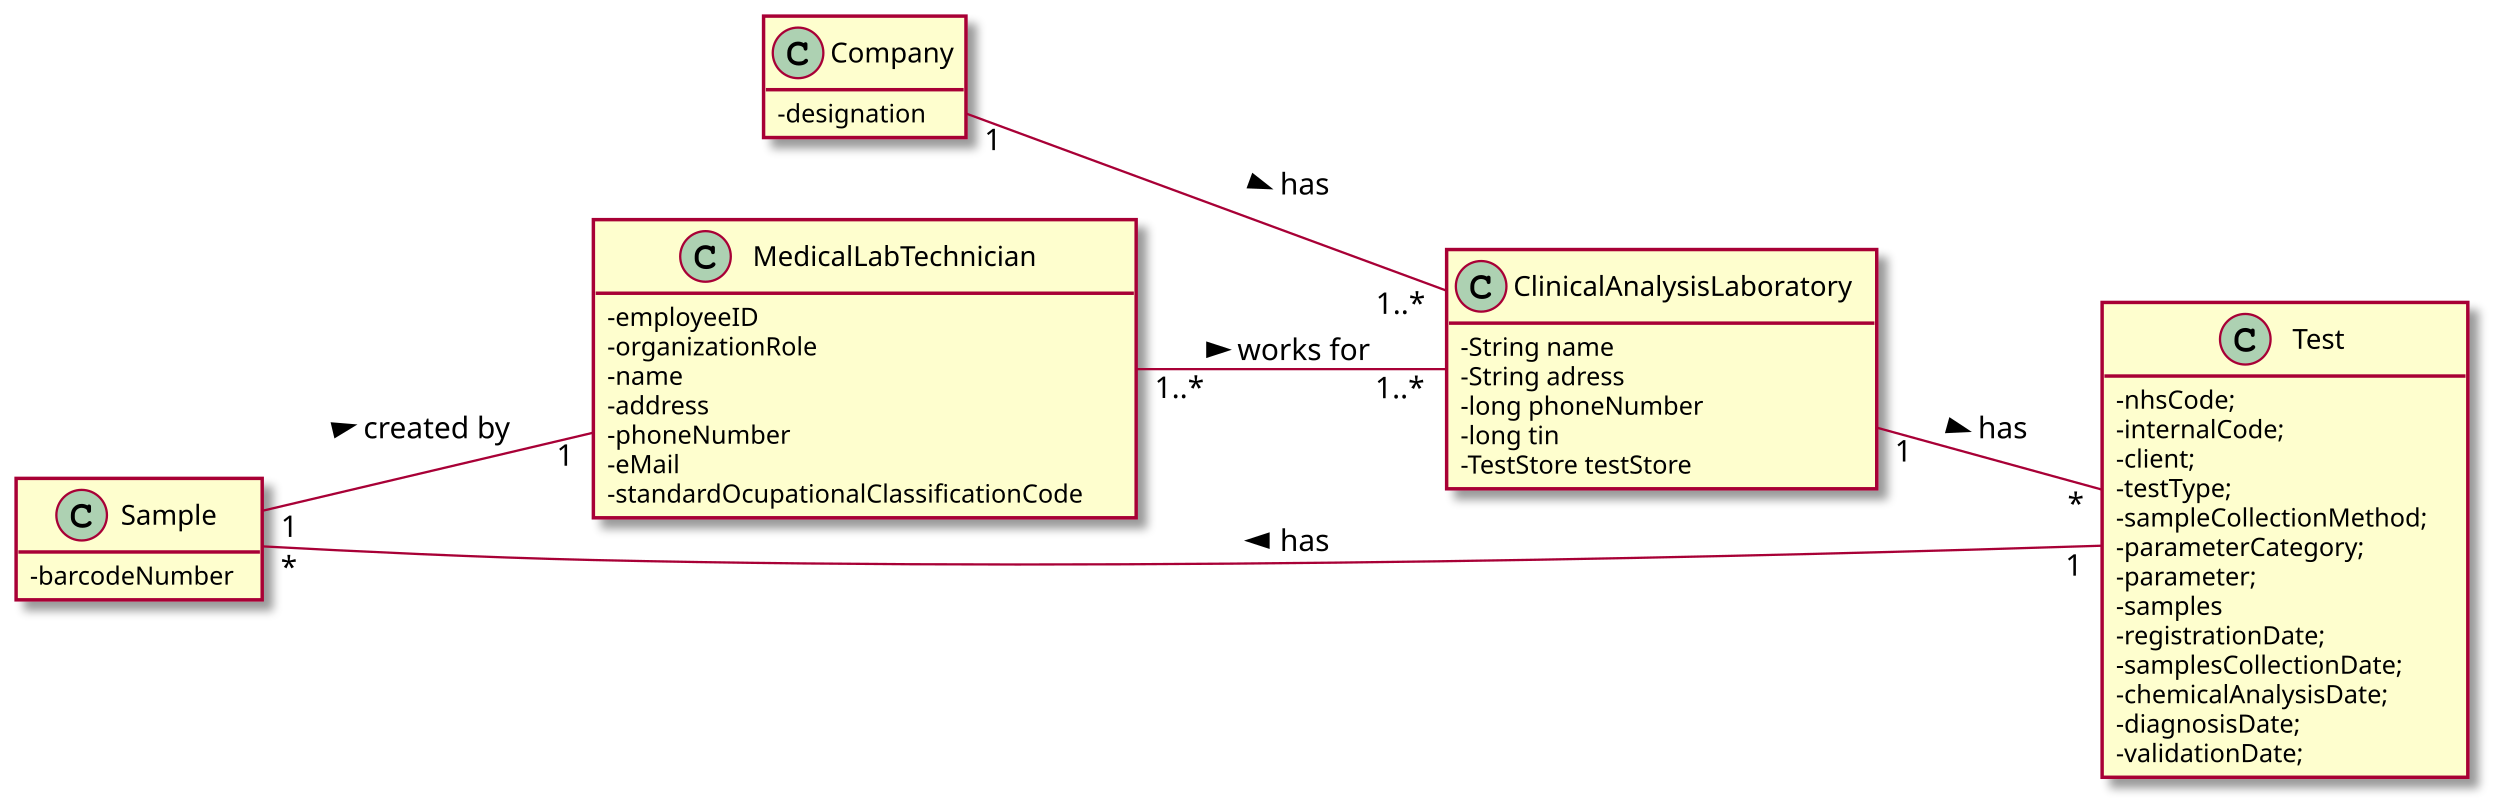
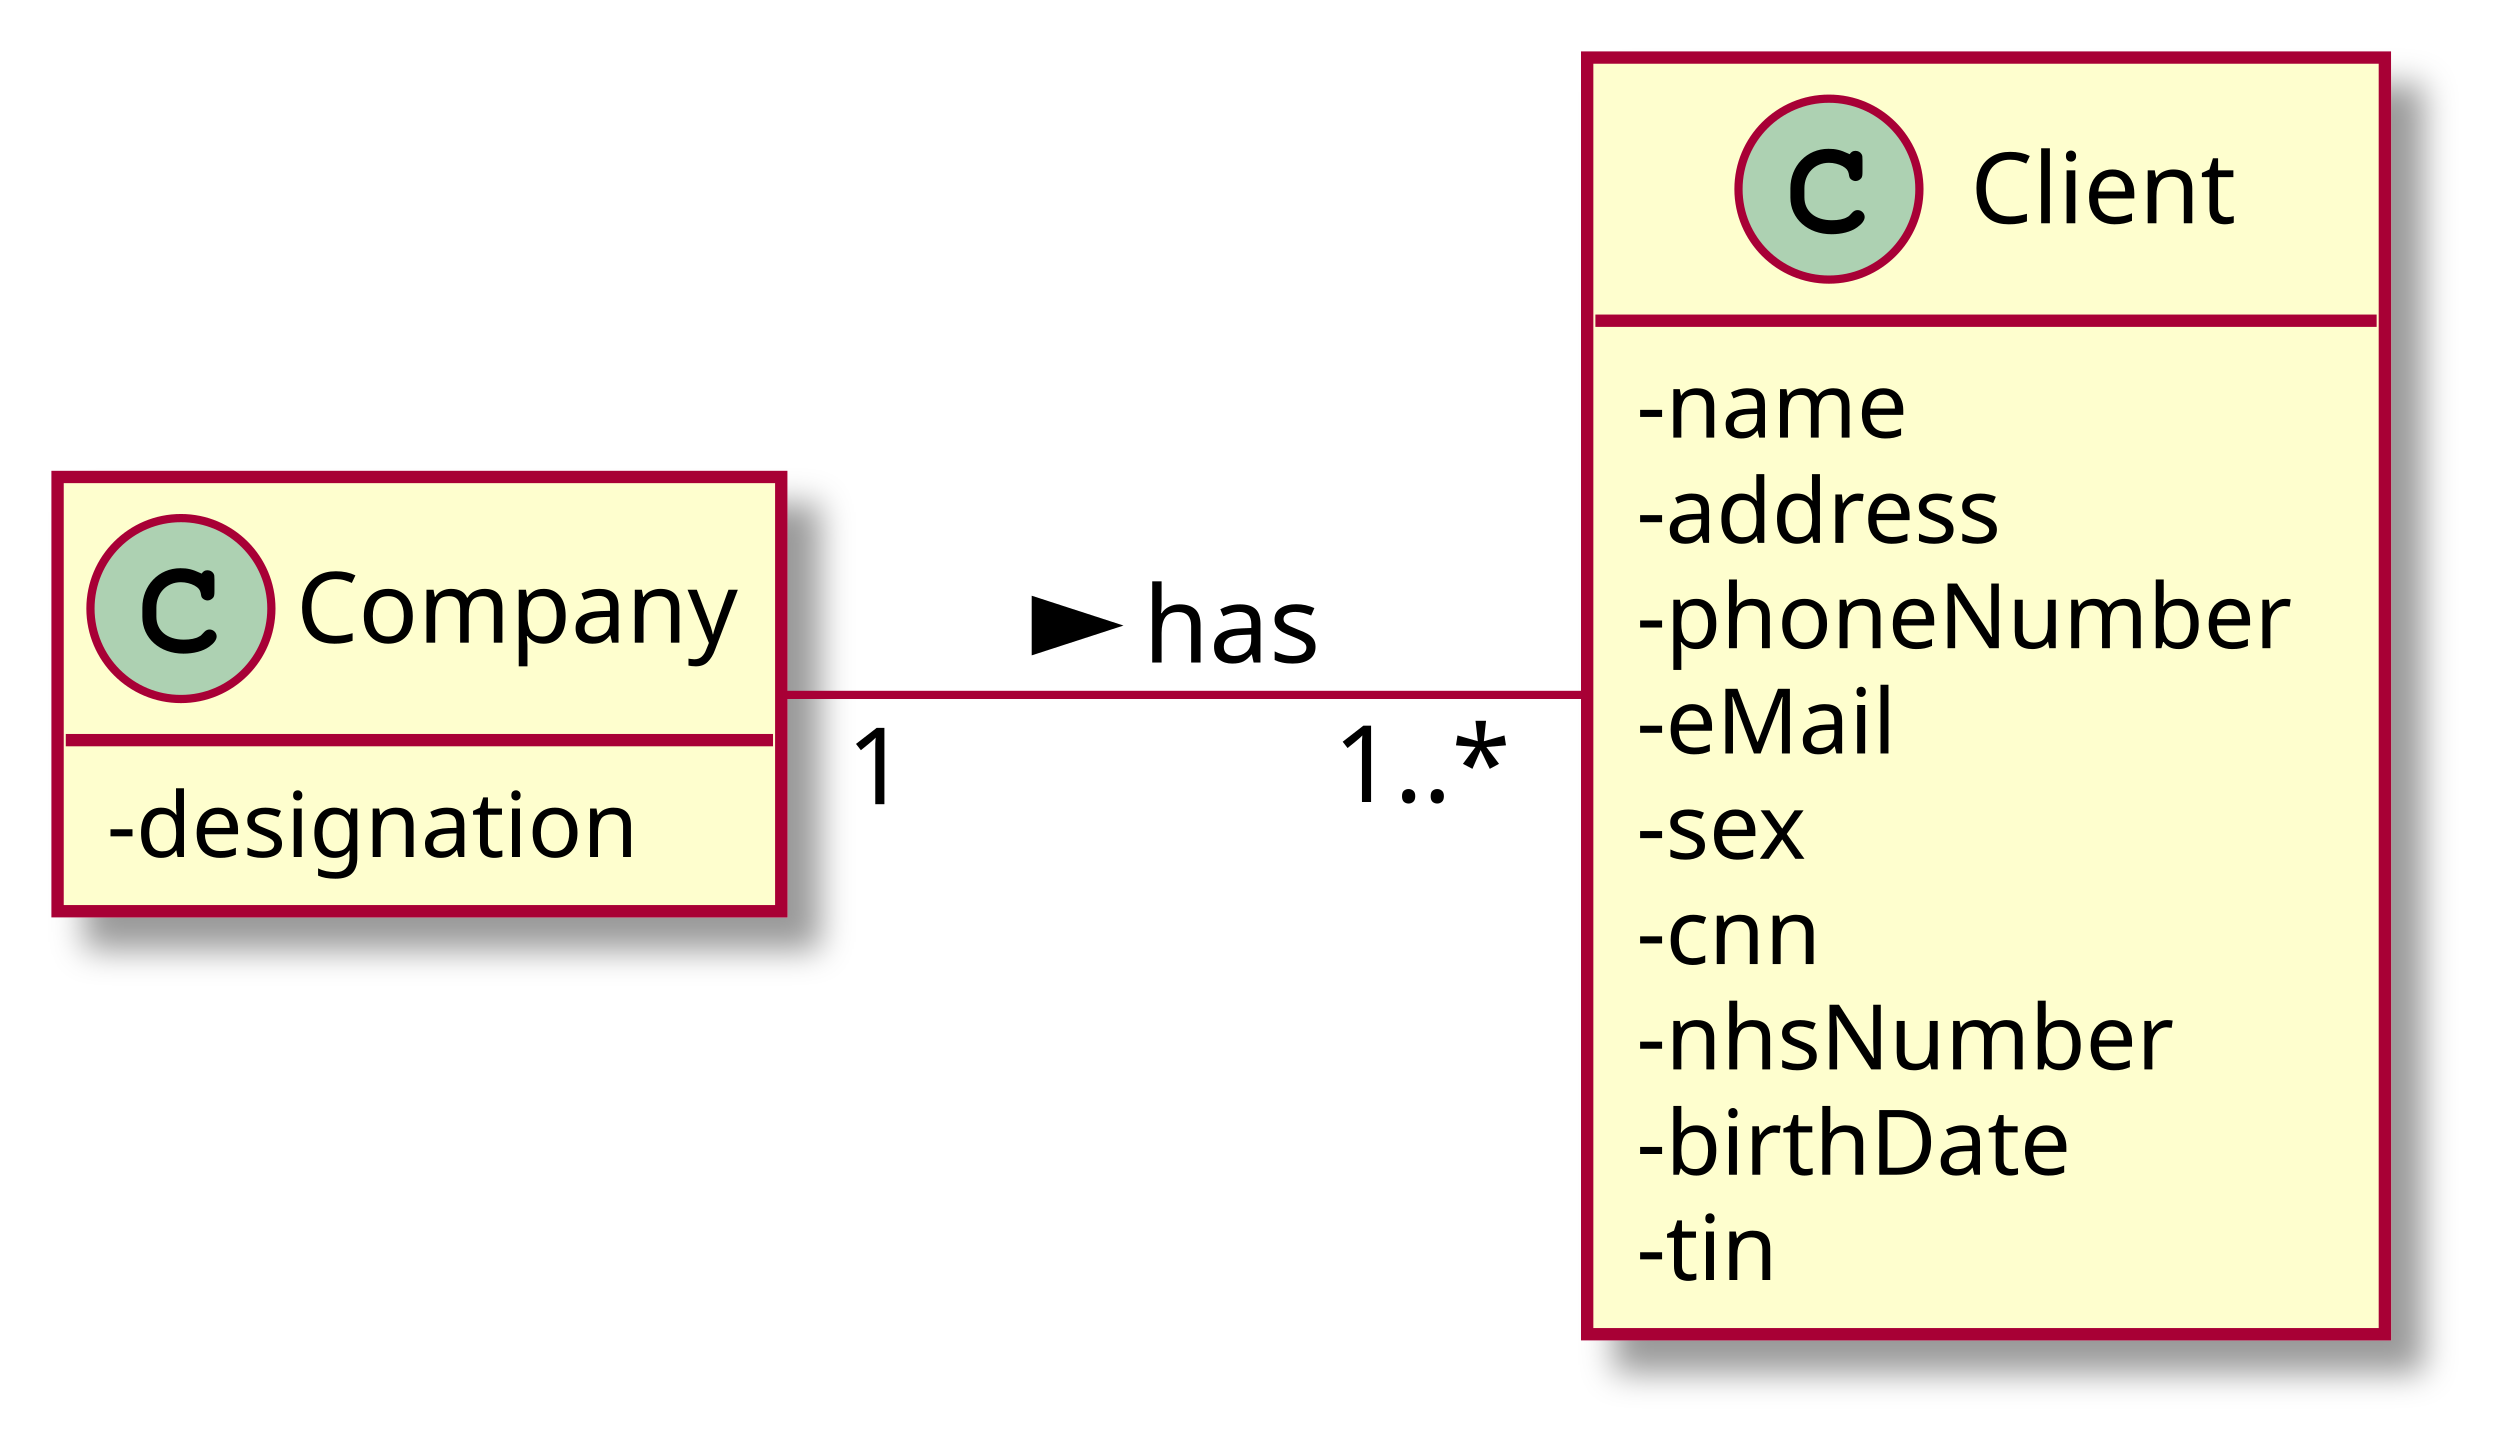
- <svg xmlns="http://www.w3.org/2000/svg" contentScriptType="application/ecmascript" contentStyleType="text/css" height="351px" preserveAspectRatio="none" style="width:1087px;height:351px;background:#FFFFFF;" version="1.1" viewBox="0 0 1087 351" width="1087px" zoomAndPan="magnify">
+ <svg xmlns="http://www.w3.org/2000/svg" contentScriptType="application/ecmascript" contentStyleType="text/css" height="176px" preserveAspectRatio="none" style="width:304px;height:176px;background:#FFFFFF;" version="1.1" viewBox="0 0 304 176" width="304px" zoomAndPan="magnify">
  <defs>
-     <filter height="300%" id="fcrvglpp4p2fz" width="300%" x="-1" y="-1">
+     <filter height="300%" id="fhks4ydvk2qjs" width="300%" x="-1" y="-1">
      <feGaussianBlur result="blurOut" stdDeviation="2.0" />
      <feColorMatrix in="blurOut" result="blurOut2" type="matrix" values="0 0 0 0 0 0 0 0 0 0 0 0 0 0 0 0 0 0 .4 0" />
      <feOffset dx="4.0" dy="4.0" in="blurOut2" result="blurOut3" />
      <feBlend in="SourceGraphic" in2="blurOut3" mode="normal" />
    </filter>
  </defs>
  <g>
-     <rect codeLine="5" fill="#FEFECE" filter="url(#fcrvglpp4p2fz)" height="52.805" id="Sample" style="stroke:#A80036;stroke-width:1.5;" width="107" x="7" y="208" />
-     <ellipse cx="35.5" cy="224" fill="#ADD1B2" rx="11" ry="11" style="stroke:#A80036;stroke-width:1.0;" />
-     <path d="M37.844,219.672 C36.906,219.234 36.312,219.094 35.438,219.094 C32.812,219.094 30.812,221.172 30.812,223.891 L30.812,225.016 C30.812,227.594 32.922,229.484 35.812,229.484 C37.031,229.484 38.188,229.188 38.938,228.641 C39.516,228.234 39.844,227.781 39.844,227.391 C39.844,226.938 39.453,226.547 38.984,226.547 C38.766,226.547 38.562,226.625 38.375,226.812 C37.922,227.297 37.922,227.297 37.734,227.391 C37.312,227.656 36.625,227.781 35.859,227.781 C33.812,227.781 32.516,226.688 32.516,224.984 L32.516,223.891 C32.516,222.109 33.766,220.797 35.5,220.797 C36.078,220.797 36.688,220.953 37.156,221.203 C37.641,221.484 37.812,221.703 37.906,222.109 C37.969,222.516 38,222.641 38.141,222.766 C38.281,222.906 38.516,223.016 38.734,223.016 C39,223.016 39.266,222.875 39.438,222.656 C39.547,222.5 39.578,222.312 39.578,221.891 L39.578,220.469 C39.578,220.031 39.562,219.906 39.469,219.75 C39.312,219.484 39.031,219.344 38.734,219.344 C38.438,219.344 38.234,219.438 38.016,219.75 L37.844,219.672 Z " fill="#000000" />
-     <text fill="#000000" font-family="sans-serif" font-size="12" lengthAdjust="spacing" textLength="45" x="52.5" y="228.154">Sample</text>
-     <line style="stroke:#A80036;stroke-width:1.5;" x1="8" x2="113" y1="240" y2="240" />
-     <text fill="#000000" font-family="sans-serif" font-size="11" lengthAdjust="spacing" textLength="95" x="13" y="254.21">-barcodeNumber</text>
-     <rect codeLine="9" fill="#FEFECE" filter="url(#fcrvglpp4p2fz)" height="52.805" id="Company" style="stroke:#A80036;stroke-width:1.5;" width="88" x="332" y="7" />
-     <ellipse cx="347" cy="23" fill="#ADD1B2" rx="11" ry="11" style="stroke:#A80036;stroke-width:1.0;" />
-     <path d="M349.344,18.672 C348.406,18.234 347.812,18.094 346.938,18.094 C344.312,18.094 342.312,20.172 342.312,22.891 L342.312,24.016 C342.312,26.594 344.422,28.484 347.312,28.484 C348.531,28.484 349.688,28.188 350.438,27.641 C351.016,27.234 351.344,26.781 351.344,26.391 C351.344,25.938 350.953,25.547 350.484,25.547 C350.266,25.547 350.062,25.625 349.875,25.812 C349.422,26.297 349.422,26.297 349.234,26.391 C348.812,26.656 348.125,26.781 347.359,26.781 C345.312,26.781 344.016,25.688 344.016,23.984 L344.016,22.891 C344.016,21.109 345.266,19.797 347,19.797 C347.578,19.797 348.188,19.953 348.656,20.203 C349.141,20.484 349.312,20.703 349.406,21.109 C349.469,21.516 349.5,21.641 349.641,21.766 C349.781,21.906 350.016,22.016 350.234,22.016 C350.5,22.016 350.766,21.875 350.938,21.656 C351.047,21.5 351.078,21.312 351.078,20.891 L351.078,19.469 C351.078,19.031 351.062,18.906 350.969,18.75 C350.812,18.484 350.531,18.344 350.234,18.344 C349.938,18.344 349.734,18.438 349.516,18.75 L349.344,18.672 Z " fill="#000000" />
-     <text fill="#000000" font-family="sans-serif" font-size="12" lengthAdjust="spacing" textLength="56" x="361" y="27.154">Company</text>
-     <line style="stroke:#A80036;stroke-width:1.5;" x1="333" x2="419" y1="39" y2="39" />
-     <text fill="#000000" font-family="sans-serif" font-size="11" lengthAdjust="spacing" textLength="70" x="338" y="53.21">-designation</text>
-     <rect codeLine="13" fill="#FEFECE" filter="url(#fcrvglpp4p2fz)" height="104.023" id="ClinicalAnalysisLaboratory" style="stroke:#A80036;stroke-width:1.5;" width="187" x="629" y="108.5" />
-     <ellipse cx="644" cy="124.5" fill="#ADD1B2" rx="11" ry="11" style="stroke:#A80036;stroke-width:1.0;" />
-     <path d="M646.344,120.172 C645.406,119.734 644.812,119.594 643.938,119.594 C641.312,119.594 639.312,121.672 639.312,124.391 L639.312,125.516 C639.312,128.094 641.422,129.984 644.312,129.984 C645.531,129.984 646.688,129.688 647.438,129.141 C648.016,128.734 648.344,128.281 648.344,127.891 C648.344,127.438 647.953,127.047 647.484,127.047 C647.266,127.047 647.062,127.125 646.875,127.312 C646.422,127.797 646.422,127.797 646.234,127.891 C645.812,128.156 645.125,128.281 644.359,128.281 C642.312,128.281 641.016,127.188 641.016,125.484 L641.016,124.391 C641.016,122.609 642.266,121.297 644,121.297 C644.578,121.297 645.188,121.453 645.656,121.703 C646.141,121.984 646.312,122.203 646.406,122.609 C646.469,123.016 646.5,123.141 646.641,123.266 C646.781,123.406 647.016,123.516 647.234,123.516 C647.5,123.516 647.766,123.375 647.938,123.156 C648.047,123 648.078,122.812 648.078,122.391 L648.078,120.969 C648.078,120.531 648.062,120.406 647.969,120.25 C647.812,119.984 647.531,119.844 647.234,119.844 C646.938,119.844 646.734,119.938 646.516,120.25 L646.344,120.172 Z " fill="#000000" />
-     <text fill="#000000" font-family="sans-serif" font-size="12" lengthAdjust="spacing" textLength="155" x="658" y="128.654">ClinicalAnalysisLaboratory</text>
-     <line style="stroke:#A80036;stroke-width:1.5;" x1="630" x2="815" y1="140.5" y2="140.5" />
-     <text fill="#000000" font-family="sans-serif" font-size="11" lengthAdjust="spacing" textLength="74" x="635" y="154.71">-String name</text>
-     <text fill="#000000" font-family="sans-serif" font-size="11" lengthAdjust="spacing" textLength="79" x="635" y="167.515">-String adress</text>
-     <text fill="#000000" font-family="sans-serif" font-size="11" lengthAdjust="spacing" textLength="113" x="635" y="180.32">-long phoneNumber</text>
-     <text fill="#000000" font-family="sans-serif" font-size="11" lengthAdjust="spacing" textLength="46" x="635" y="193.125">-long tin</text>
-     <text fill="#000000" font-family="sans-serif" font-size="11" lengthAdjust="spacing" textLength="117" x="635" y="205.929">-TestStore testStore</text>
-     <rect codeLine="21" fill="#FEFECE" filter="url(#fcrvglpp4p2fz)" height="206.461" id="Test" style="stroke:#A80036;stroke-width:1.5;" width="159" x="914" y="131.5" />
-     <ellipse cx="976.25" cy="147.5" fill="#ADD1B2" rx="11" ry="11" style="stroke:#A80036;stroke-width:1.0;" />
-     <path d="M978.594,143.172 C977.656,142.734 977.062,142.594 976.188,142.594 C973.562,142.594 971.562,144.672 971.562,147.391 L971.562,148.516 C971.562,151.094 973.672,152.984 976.562,152.984 C977.781,152.984 978.938,152.688 979.688,152.141 C980.266,151.734 980.594,151.281 980.594,150.891 C980.594,150.438 980.203,150.047 979.734,150.047 C979.516,150.047 979.312,150.125 979.125,150.312 C978.672,150.797 978.672,150.797 978.484,150.891 C978.062,151.156 977.375,151.281 976.609,151.281 C974.562,151.281 973.266,150.188 973.266,148.484 L973.266,147.391 C973.266,145.609 974.516,144.297 976.25,144.297 C976.828,144.297 977.438,144.453 977.906,144.703 C978.391,144.984 978.562,145.203 978.656,145.609 C978.719,146.016 978.75,146.141 978.891,146.266 C979.031,146.406 979.266,146.516 979.484,146.516 C979.75,146.516 980.016,146.375 980.188,146.156 C980.297,146 980.328,145.812 980.328,145.391 L980.328,143.969 C980.328,143.531 980.312,143.406 980.219,143.25 C980.062,142.984 979.781,142.844 979.484,142.844 C979.188,142.844 978.984,142.938 978.766,143.25 L978.594,143.172 Z " fill="#000000" />
-     <text fill="#000000" font-family="sans-serif" font-size="12" lengthAdjust="spacing" textLength="26" x="996.75" y="151.654">Test</text>
-     <line style="stroke:#A80036;stroke-width:1.5;" x1="915" x2="1072" y1="163.5" y2="163.5" />
-     <text fill="#000000" font-family="sans-serif" font-size="11" lengthAdjust="spacing" textLength="57" x="920" y="177.71">-nhsCode;</text>
-     <text fill="#000000" font-family="sans-serif" font-size="11" lengthAdjust="spacing" textLength="80" x="920" y="190.515">-internalCode;</text>
-     <text fill="#000000" font-family="sans-serif" font-size="11" lengthAdjust="spacing" textLength="38" x="920" y="203.32">-client;</text>
-     <text fill="#000000" font-family="sans-serif" font-size="11" lengthAdjust="spacing" textLength="58" x="920" y="216.125">-testType;</text>
-     <text fill="#000000" font-family="sans-serif" font-size="11" lengthAdjust="spacing" textLength="147" x="920" y="228.929">-sampleCollectionMethod;</text>
-     <text fill="#000000" font-family="sans-serif" font-size="11" lengthAdjust="spacing" textLength="119" x="920" y="241.734">-parameterCategory;</text>
-     <text fill="#000000" font-family="sans-serif" font-size="11" lengthAdjust="spacing" textLength="67" x="920" y="254.539">-parameter;</text>
-     <text fill="#000000" font-family="sans-serif" font-size="11" lengthAdjust="spacing" textLength="52" x="920" y="267.343">-samples</text>
-     <text fill="#000000" font-family="sans-serif" font-size="11" lengthAdjust="spacing" textLength="99" x="920" y="280.148">-registrationDate;</text>
-     <text fill="#000000" font-family="sans-serif" font-size="11" lengthAdjust="spacing" textLength="139" x="920" y="292.953">-samplesCollectionDate;</text>
-     <text fill="#000000" font-family="sans-serif" font-size="11" lengthAdjust="spacing" textLength="133" x="920" y="305.757">-chemicalAnalysisDate;</text>
-     <text fill="#000000" font-family="sans-serif" font-size="11" lengthAdjust="spacing" textLength="88" x="920" y="318.562">-diagnosisDate;</text>
-     <text fill="#000000" font-family="sans-serif" font-size="11" lengthAdjust="spacing" textLength="90" x="920" y="331.367">-validationDate;</text>
-     <rect codeLine="37" fill="#FEFECE" filter="url(#fcrvglpp4p2fz)" height="129.633" id="MedicalLabTechnician" style="stroke:#A80036;stroke-width:1.5;" width="236" x="258" y="95.5" />
-     <ellipse cx="306.75" cy="111.5" fill="#ADD1B2" rx="11" ry="11" style="stroke:#A80036;stroke-width:1.0;" />
-     <path d="M309.094,107.172 C308.156,106.734 307.562,106.594 306.688,106.594 C304.062,106.594 302.062,108.672 302.062,111.391 L302.062,112.516 C302.062,115.094 304.172,116.984 307.062,116.984 C308.281,116.984 309.438,116.688 310.188,116.141 C310.766,115.734 311.094,115.281 311.094,114.891 C311.094,114.438 310.703,114.047 310.234,114.047 C310.016,114.047 309.812,114.125 309.625,114.312 C309.172,114.797 309.172,114.797 308.984,114.891 C308.562,115.156 307.875,115.281 307.109,115.281 C305.062,115.281 303.766,114.188 303.766,112.484 L303.766,111.391 C303.766,109.609 305.016,108.297 306.75,108.297 C307.328,108.297 307.938,108.453 308.406,108.703 C308.891,108.984 309.062,109.203 309.156,109.609 C309.219,110.016 309.25,110.141 309.391,110.266 C309.531,110.406 309.766,110.516 309.984,110.516 C310.25,110.516 310.516,110.375 310.688,110.156 C310.797,110 310.828,109.812 310.828,109.391 L310.828,107.969 C310.828,107.531 310.812,107.406 310.719,107.25 C310.562,106.984 310.281,106.844 309.984,106.844 C309.688,106.844 309.484,106.938 309.266,107.25 L309.094,107.172 Z " fill="#000000" />
-     <text fill="#000000" font-family="sans-serif" font-size="12" lengthAdjust="spacing" textLength="130" x="327.25" y="115.654">MedicalLabTechnician</text>
-     <line style="stroke:#A80036;stroke-width:1.5;" x1="259" x2="493" y1="127.5" y2="127.5" />
-     <text fill="#000000" font-family="sans-serif" font-size="11" lengthAdjust="spacing" textLength="75" x="264" y="141.71">-employeeID</text>
-     <text fill="#000000" font-family="sans-serif" font-size="11" lengthAdjust="spacing" textLength="99" x="264" y="154.515">-organizationRole</text>
-     <text fill="#000000" font-family="sans-serif" font-size="11" lengthAdjust="spacing" textLength="37" x="264" y="167.32">-name</text>
-     <text fill="#000000" font-family="sans-serif" font-size="11" lengthAdjust="spacing" textLength="49" x="264" y="180.125">-address</text>
-     <text fill="#000000" font-family="sans-serif" font-size="11" lengthAdjust="spacing" textLength="85" x="264" y="192.929">-phoneNumber</text>
-     <text fill="#000000" font-family="sans-serif" font-size="11" lengthAdjust="spacing" textLength="34" x="264" y="205.734">-eMail</text>
-     <text fill="#000000" font-family="sans-serif" font-size="11" lengthAdjust="spacing" textLength="224" x="264" y="218.539">-standardOcupationalClassificationCode</text>
-     <path codeLine="47" d="M420.282,49.456 C472.328,68.643 561.129,101.379 628.869,126.351 " fill="none" id="Company-ClinicalAnalysisLaboratory" style="stroke:#A80036;stroke-width:1.0;" />
-     <polygon fill="#000000" points="552.191,81.796,544.721,75.91,542.688,81.425,552.191,81.796" style="stroke:#000000;stroke-width:1.0;" />
-     <text fill="#000000" font-family="sans-serif" font-size="13" lengthAdjust="spacing" textLength="23" x="556.5" y="84.567">has</text>
-     <text fill="#000000" font-family="sans-serif" font-size="13" lengthAdjust="spacing" textLength="8" x="427.977" y="65.287">1</text>
-     <text fill="#000000" font-family="sans-serif" font-size="13" lengthAdjust="spacing" textLength="23" x="598.148" y="136.465">1..*</text>
-     <path codeLine="48" d="M816.075,185.967 C847.838,194.704 883.067,204.396 913.64,212.806 " fill="none" id="ClinicalAnalysisLaboratory-Test" style="stroke:#A80036;stroke-width:1.0;" />
-     <polygon fill="#000000" points="855.821,187.393,847.879,182.16,846.32,187.827,855.821,187.393" style="stroke:#000000;stroke-width:1.0;" />
-     <text fill="#000000" font-family="sans-serif" font-size="13" lengthAdjust="spacing" textLength="23" x="860" y="190.567">has</text>
-     <text fill="#000000" font-family="sans-serif" font-size="13" lengthAdjust="spacing" textLength="8" x="823.851" y="200.665">1</text>
-     <text fill="#000000" font-family="sans-serif" font-size="13" lengthAdjust="spacing" textLength="7" x="898.955" y="223.549">*</text>
-     <path codeLine="49" d="M494.113,160.5 C538.099,160.5 587.448,160.5 628.903,160.5 " fill="none" id="MedicalLabTechnician-ClinicalAnalysisLaboratory" style="stroke:#A80036;stroke-width:1.0;" />
-     <polygon fill="#000000" points="534,152.066,524.955,149.127,524.955,155.005,534,152.066" style="stroke:#000000;stroke-width:1.0;" />
-     <text fill="#000000" font-family="sans-serif" font-size="13" lengthAdjust="spacing" textLength="60" x="538" y="156.567">works for</text>
-     <text fill="#000000" font-family="sans-serif" font-size="13" lengthAdjust="spacing" textLength="23" x="502.011" y="173.039">1..*</text>
-     <text fill="#000000" font-family="sans-serif" font-size="13" lengthAdjust="spacing" textLength="23" x="597.856" y="173.145">1..*</text>
-     <path codeLine="50" d="M913.955,237.272 C779.569,241.61 496.891,248.968 258,243.5 C209.178,242.382 153.586,239.705 114.021,237.559 " fill="none" id="Test-Sample" style="stroke:#A80036;stroke-width:1.0;" />
-     <polygon fill="#000000" points="542.5,235.068,551.546,238.004,551.544,232.126,542.5,235.068" style="stroke:#000000;stroke-width:1.0;" />
-     <text fill="#000000" font-family="sans-serif" font-size="13" lengthAdjust="spacing" textLength="23" x="556.5" y="239.567">has</text>
-     <text fill="#000000" font-family="sans-serif" font-size="13" lengthAdjust="spacing" textLength="8" x="897.992" y="250.302">1</text>
-     <text fill="#000000" font-family="sans-serif" font-size="13" lengthAdjust="spacing" textLength="7" x="122.04" y="251.134">*</text>
-     <path codeLine="51" d="M114.326,222.031 C153.502,212.783 208.44,199.816 257.786,188.168 " fill="none" id="Sample-MedicalLabTechnician" style="stroke:#A80036;stroke-width:1.0;" />
-     <polygon fill="#000000" points="153.866,184.918,144.388,184.135,145.738,189.856,153.866,184.918" style="stroke:#000000;stroke-width:1.0;" />
-     <text fill="#000000" font-family="sans-serif" font-size="13" lengthAdjust="spacing" textLength="69" x="158" y="190.567">created by</text>
-     <text fill="#000000" font-family="sans-serif" font-size="13" lengthAdjust="spacing" textLength="8" x="122.096" y="233.452">1</text>
-     <text fill="#000000" font-family="sans-serif" font-size="13" lengthAdjust="spacing" textLength="8" x="241.957" y="202.504">1</text>
+     <rect codeLine="5" fill="#FEFECE" filter="url(#fhks4ydvk2qjs)" height="52.805" id="Company" style="stroke:#A80036;stroke-width:1.5;" width="88" x="7" y="58" />
+     <ellipse cx="22" cy="74" fill="#ADD1B2" rx="11" ry="11" style="stroke:#A80036;stroke-width:1.0;" />
+     <path d="M24.344,69.672 C23.406,69.234 22.812,69.094 21.938,69.094 C19.312,69.094 17.312,71.172 17.312,73.891 L17.312,75.016 C17.312,77.594 19.422,79.484 22.312,79.484 C23.531,79.484 24.688,79.188 25.438,78.641 C26.016,78.234 26.344,77.781 26.344,77.391 C26.344,76.938 25.953,76.547 25.484,76.547 C25.266,76.547 25.062,76.625 24.875,76.812 C24.422,77.297 24.422,77.297 24.234,77.391 C23.812,77.656 23.125,77.781 22.359,77.781 C20.312,77.781 19.016,76.688 19.016,74.984 L19.016,73.891 C19.016,72.109 20.266,70.797 22,70.797 C22.578,70.797 23.188,70.953 23.656,71.203 C24.141,71.484 24.312,71.703 24.406,72.109 C24.469,72.516 24.5,72.641 24.641,72.766 C24.781,72.906 25.016,73.016 25.234,73.016 C25.5,73.016 25.766,72.875 25.938,72.656 C26.047,72.5 26.078,72.312 26.078,71.891 L26.078,70.469 C26.078,70.031 26.062,69.906 25.969,69.75 C25.812,69.484 25.531,69.344 25.234,69.344 C24.938,69.344 24.734,69.438 24.516,69.75 L24.344,69.672 Z " fill="#000000" />
+     <text fill="#000000" font-family="sans-serif" font-size="12" lengthAdjust="spacing" textLength="56" x="36" y="78.154">Company</text>
+     <line style="stroke:#A80036;stroke-width:1.5;" x1="8" x2="94" y1="90" y2="90" />
+     <text fill="#000000" font-family="sans-serif" font-size="11" lengthAdjust="spacing" textLength="70" x="13" y="104.21">-designation</text>
+     <rect codeLine="9" fill="#FEFECE" filter="url(#fhks4ydvk2qjs)" height="155.242" id="Client" style="stroke:#A80036;stroke-width:1.5;" width="97" x="193" y="7" />
+     <ellipse cx="222.4" cy="23" fill="#ADD1B2" rx="11" ry="11" style="stroke:#A80036;stroke-width:1.0;" />
+     <path d="M224.744,18.672 C223.806,18.234 223.213,18.094 222.338,18.094 C219.713,18.094 217.713,20.172 217.713,22.891 L217.713,24.016 C217.713,26.594 219.822,28.484 222.713,28.484 C223.931,28.484 225.088,28.188 225.838,27.641 C226.416,27.234 226.744,26.781 226.744,26.391 C226.744,25.938 226.353,25.547 225.884,25.547 C225.666,25.547 225.463,25.625 225.275,25.812 C224.822,26.297 224.822,26.297 224.634,26.391 C224.213,26.656 223.525,26.781 222.759,26.781 C220.713,26.781 219.416,25.688 219.416,23.984 L219.416,22.891 C219.416,21.109 220.666,19.797 222.4,19.797 C222.978,19.797 223.588,19.953 224.056,20.203 C224.541,20.484 224.713,20.703 224.806,21.109 C224.869,21.516 224.9,21.641 225.041,21.766 C225.181,21.906 225.416,22.016 225.634,22.016 C225.9,22.016 226.166,21.875 226.338,21.656 C226.447,21.5 226.478,21.312 226.478,20.891 L226.478,19.469 C226.478,19.031 226.463,18.906 226.369,18.75 C226.213,18.484 225.931,18.344 225.634,18.344 C225.338,18.344 225.134,18.438 224.916,18.75 L224.744,18.672 Z " fill="#000000" />
+     <text fill="#000000" font-family="sans-serif" font-size="12" lengthAdjust="spacing" textLength="33" x="239.6" y="27.154">Client</text>
+     <line style="stroke:#A80036;stroke-width:1.5;" x1="194" x2="289" y1="39" y2="39" />
+     <text fill="#000000" font-family="sans-serif" font-size="11" lengthAdjust="spacing" textLength="37" x="199" y="53.21">-name</text>
+     <text fill="#000000" font-family="sans-serif" font-size="11" lengthAdjust="spacing" textLength="49" x="199" y="66.015">-address</text>
+     <text fill="#000000" font-family="sans-serif" font-size="11" lengthAdjust="spacing" textLength="85" x="199" y="78.82">-phoneNumber</text>
+     <text fill="#000000" font-family="sans-serif" font-size="11" lengthAdjust="spacing" textLength="34" x="199" y="91.624">-eMail</text>
+     <text fill="#000000" font-family="sans-serif" font-size="11" lengthAdjust="spacing" textLength="25" x="199" y="104.429">-sex</text>
+     <text fill="#000000" font-family="sans-serif" font-size="11" lengthAdjust="spacing" textLength="24" x="199" y="117.234">-cnn</text>
+     <text fill="#000000" font-family="sans-serif" font-size="11" lengthAdjust="spacing" textLength="69" x="199" y="130.039">-nhsNumber</text>
+     <text fill="#000000" font-family="sans-serif" font-size="11" lengthAdjust="spacing" textLength="57" x="199" y="142.843">-birthDate</text>
+     <text fill="#000000" font-family="sans-serif" font-size="11" lengthAdjust="spacing" textLength="18" x="199" y="155.648">-tin</text>
+     <path codeLine="21" d="M95.246,84.5 C124.376,84.5 162.808,84.5 192.823,84.5 " fill="none" id="Company-Client" style="stroke:#A80036;stroke-width:1.0;" />
+     <polygon fill="#000000" points="135,76.066,125.955,73.127,125.955,79.005,135,76.066" style="stroke:#000000;stroke-width:1.0;" />
+     <text fill="#000000" font-family="sans-serif" font-size="13" lengthAdjust="spacing" textLength="23" x="139" y="80.567">has</text>
+     <text fill="#000000" font-family="sans-serif" font-size="13" lengthAdjust="spacing" textLength="8" x="102.935" y="97.788">1</text>
+     <text fill="#000000" font-family="sans-serif" font-size="13" lengthAdjust="spacing" textLength="23" x="162.113" y="97.521">1..*</text>
  </g>
</svg>
